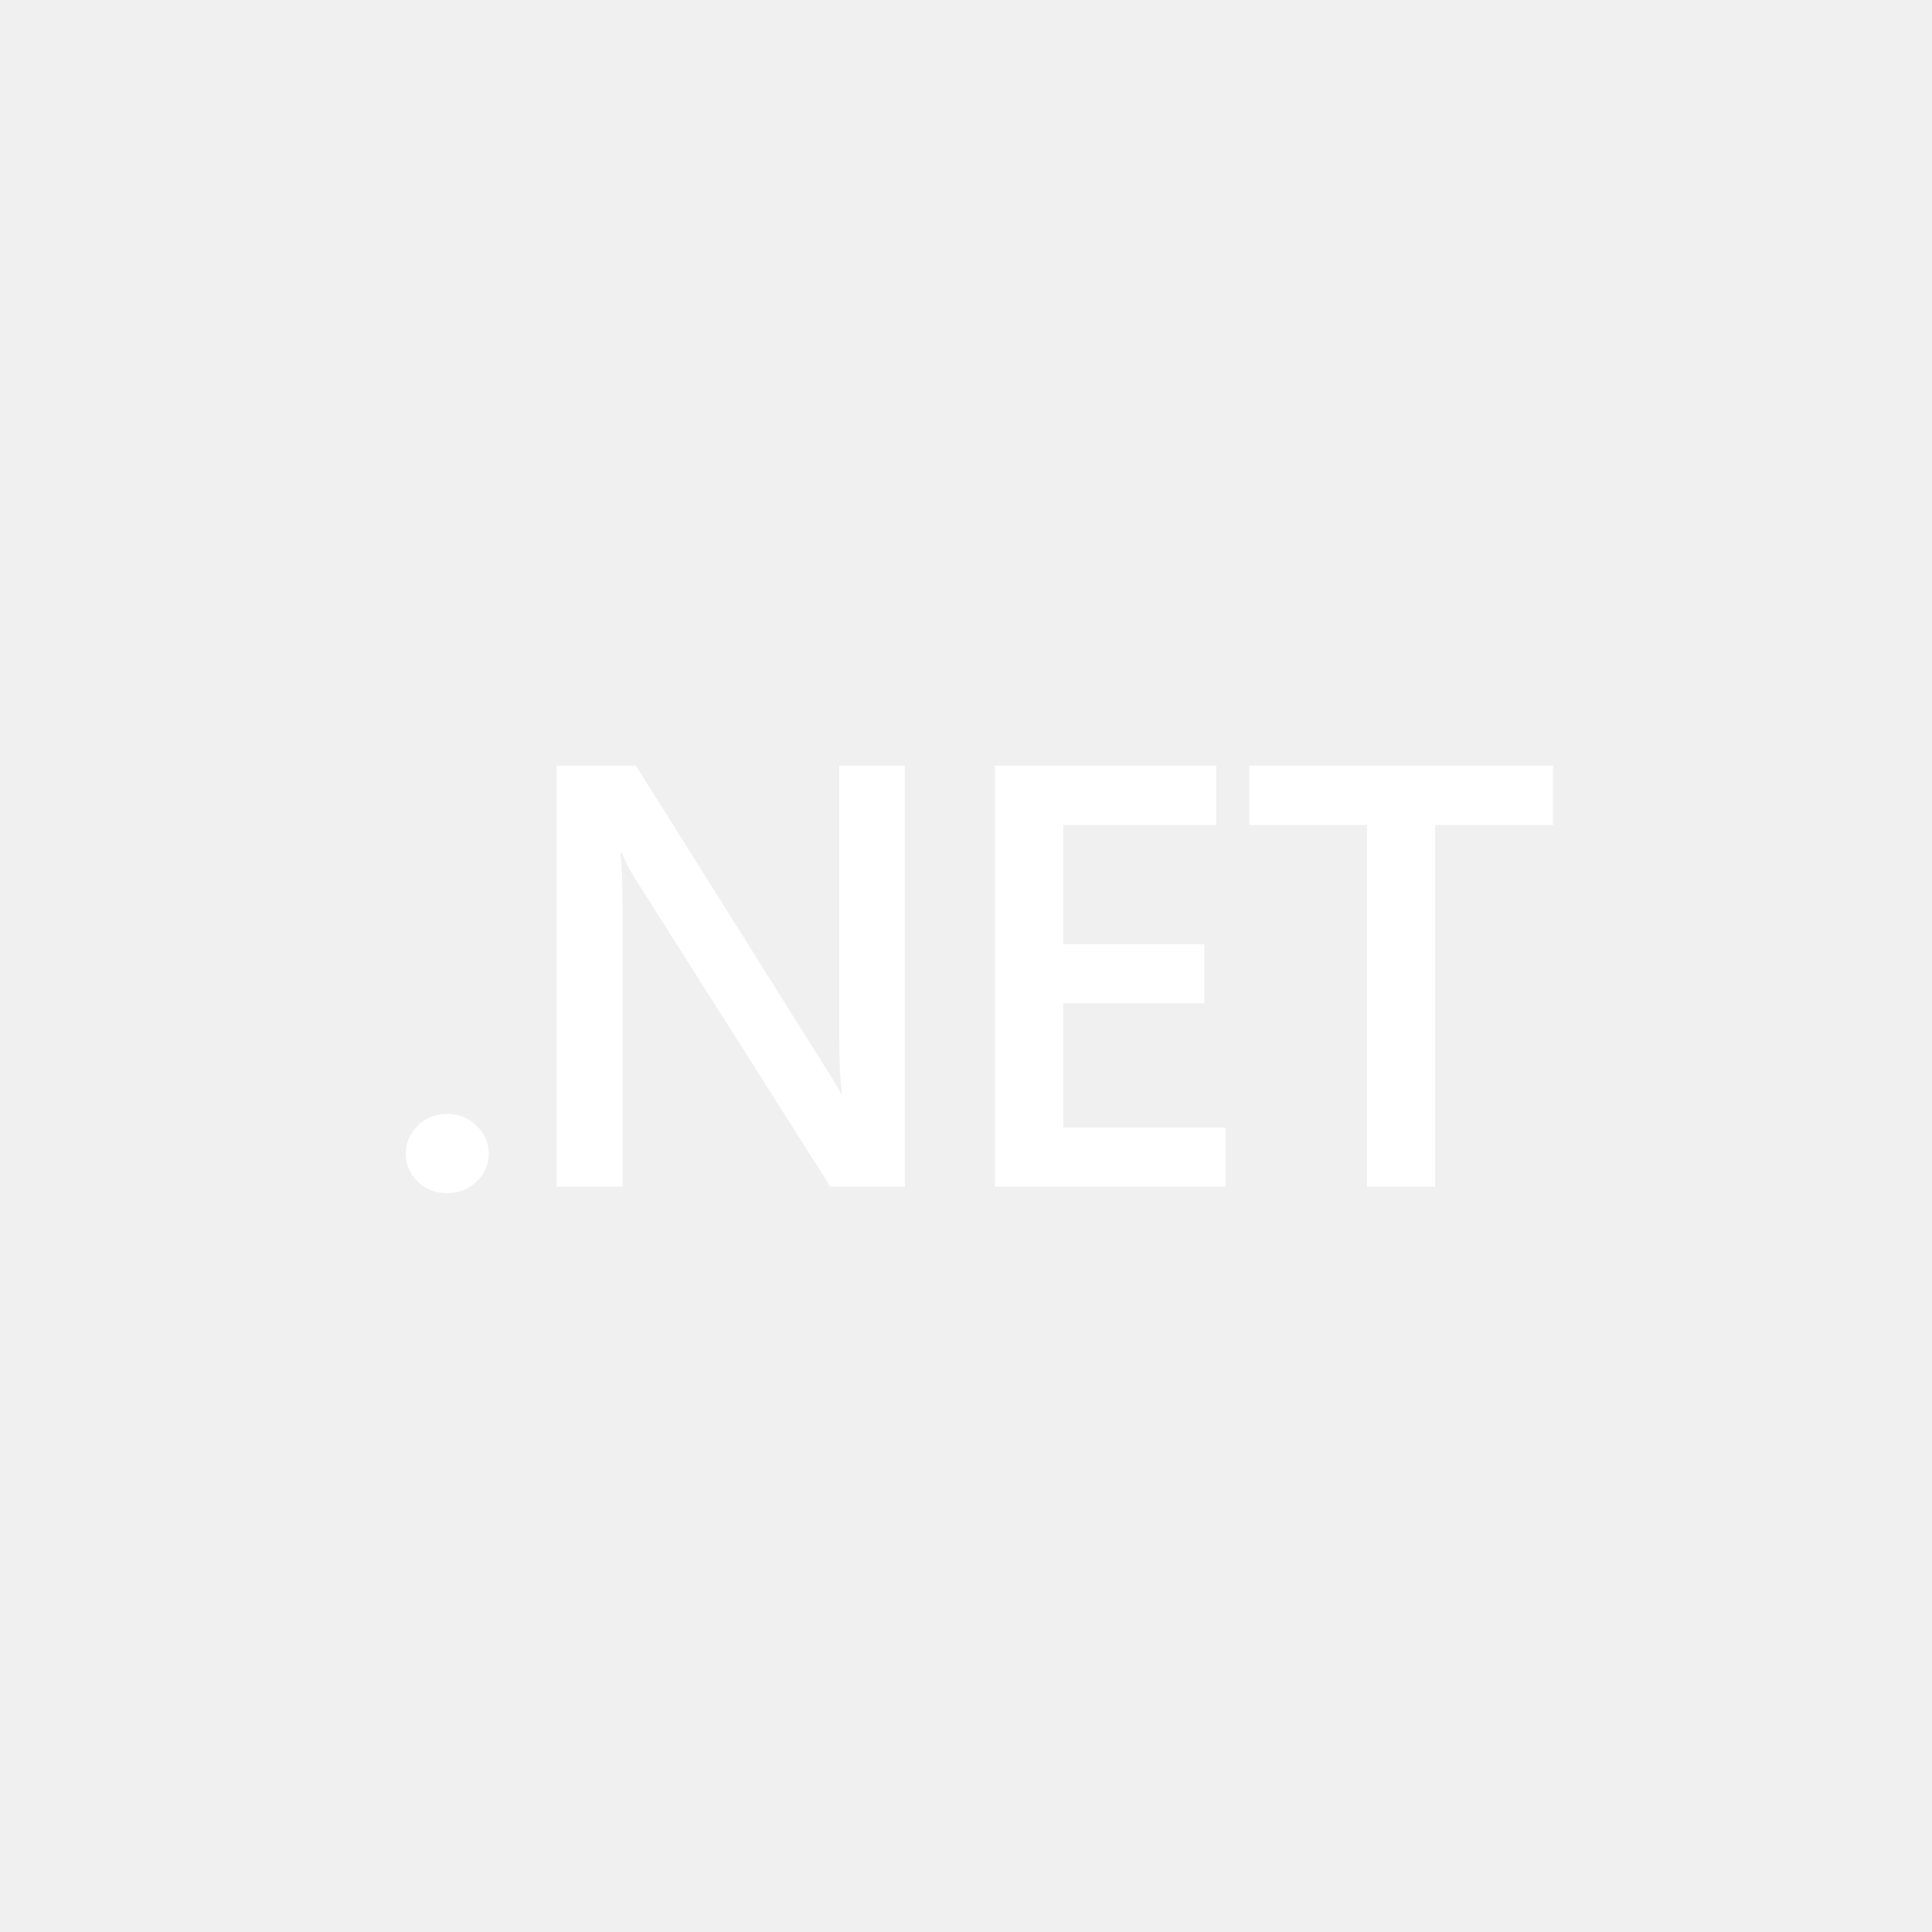
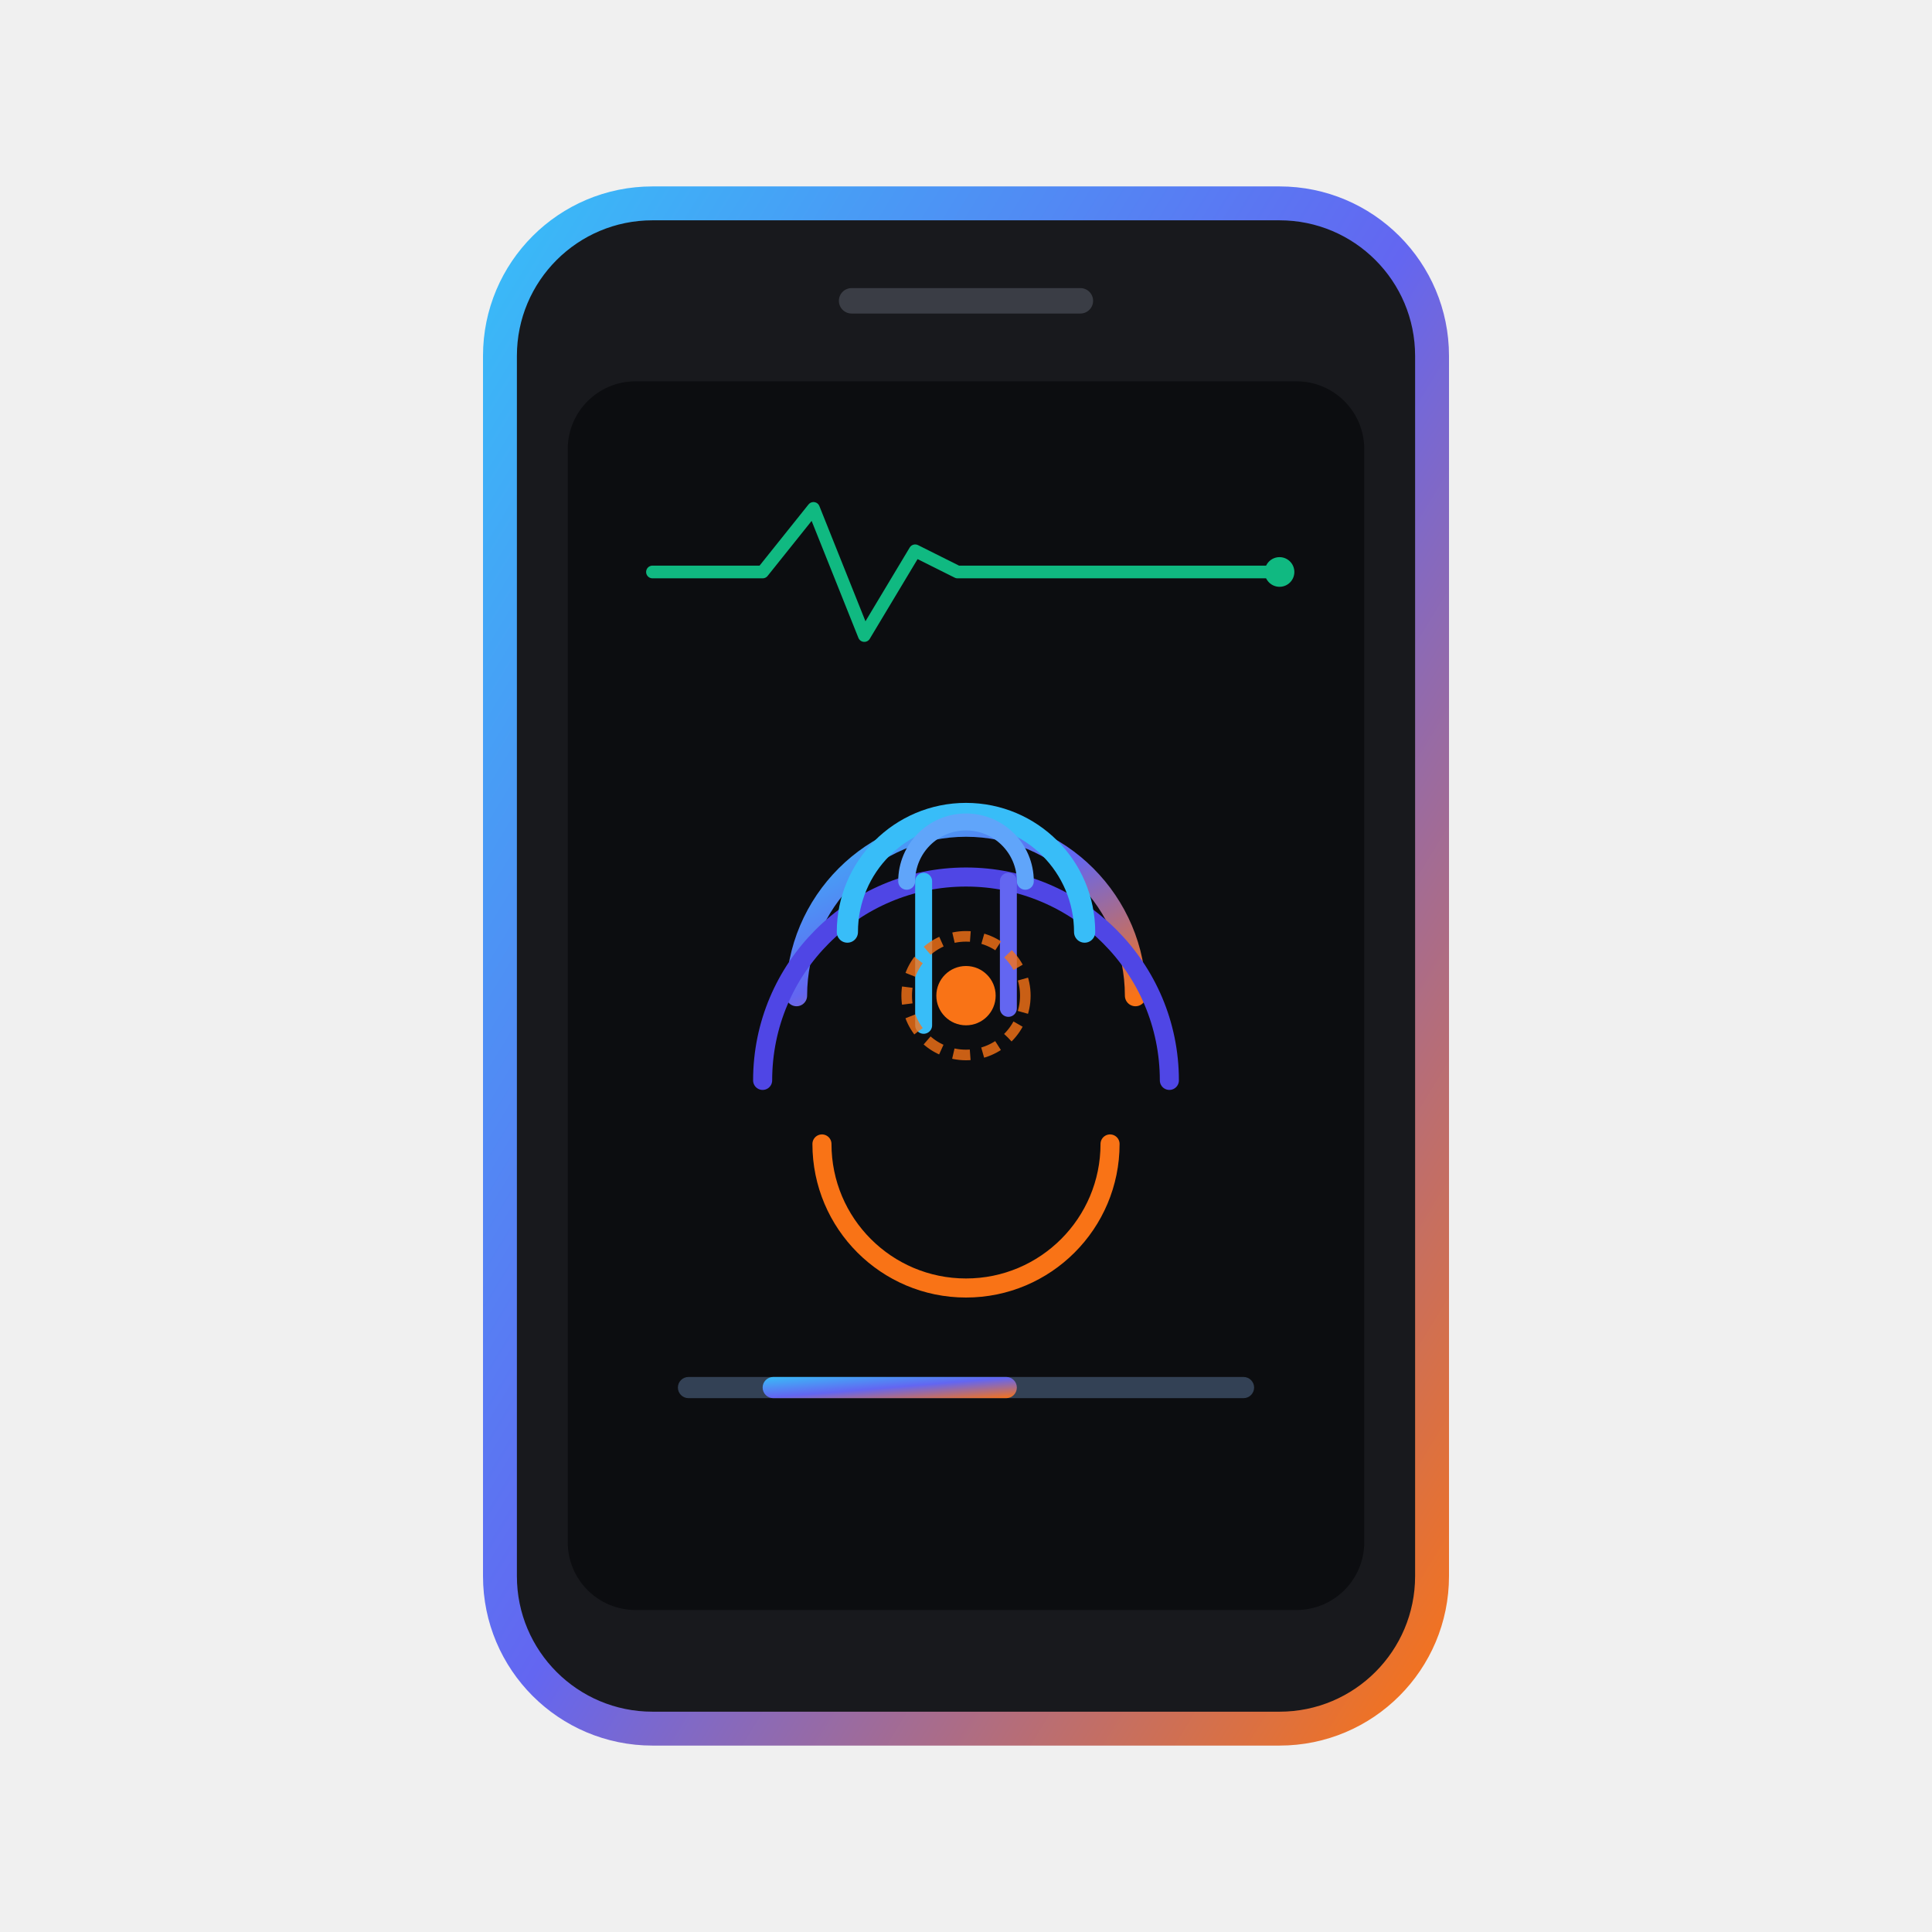
- <svg xmlns="http://www.w3.org/2000/svg" width="456" height="456" viewBox="0 0 456 456" version="1.1" xml:space="preserve" style="fill-rule:evenodd;clip-rule:evenodd;stroke-linejoin:round;stroke-miterlimit:2;">
-   <path d="m 105.5,281.609 c -2.703,0 -5.001,-0.9 -6.893,-2.702 -1.892,-1.848 -2.838,-4.042 -2.838,-6.582 0,-2.587 0.946,-4.804 2.838,-6.652 1.892,-1.848 4.19,-2.772 6.893,-2.772 2.748,0 5.068,0.924 6.96,2.772 1.937,1.848 2.906,4.064 2.906,6.652 0,2.54 -0.968,4.734 -2.906,6.582 -1.892,1.802 -4.212,2.702 -6.96,2.702 z" style="fill:#ffffff;fill-rule:nonzero;stroke-width:0.838" />
-   <path d="M 213.561,280.084 H 195.99 L 149.7,207.054 c -1.171,-1.848 -2.14,-3.765 -2.906,-5.751 h -0.406 c 0.361,2.125 0.541,6.675 0.541,13.65 v 65.132 h -15.543 v -99.36 h 18.719 l 44.737,71.298 c 1.892,2.957 3.109,4.989 3.649,6.098 h 0.27 c -0.45,-2.632 -0.676,-7.09 -0.676,-13.373 v -64.023 h 15.476 z" style="fill:#ffffff;fill-rule:nonzero;stroke-width:0.838" />
-   <path d="m 289.251,280.084 h -54.401 v -99.36 h 52.238 v 13.997 h -36.154 v 28.131 h 33.316 v 13.927 h -33.316 v 29.378 h 38.316 z" style="fill:#ffffff;fill-rule:nonzero;stroke-width:0.838" />
-   <path d="M 366.565,194.721 H 338.722 v 85.363 h -16.084 v -85.363 h -27.775 v -13.997 h 71.701 z" style="fill:#ffffff;fill-rule:nonzero;stroke-width:0.838" />
+ <svg xmlns="http://www.w3.org/2000/svg" width="456" height="456" viewBox="0 0 456 456" version="1.1">
+   <defs>
+     <linearGradient id="gradPrimary" x1="0%" y1="0%" x2="100%" y2="100%">
+       <stop offset="0%" stop-color="#38BDF8" />
+       <stop offset="50%" stop-color="#6366F1" />
+       <stop offset="100%" stop-color="#F97316" />
+     </linearGradient>
+     <linearGradient id="gradGlow" x1="0%" y1="0%" x2="100%" y2="100%">
+       <stop offset="0%" stop-color="#38BDF8" stop-opacity="0.8" />
+       <stop offset="100%" stop-color="#F97316" stop-opacity="0.8" />
+     </linearGradient>
+   </defs>
+   <rect x="118" y="48" width="220" height="360" rx="36" ry="36" fill="#18191D" stroke="url(#gradPrimary)" stroke-width="8" />
+   <rect x="198" y="68" width="60" height="6" rx="3" fill="#3A3D45" />
+   <rect x="134" y="90" width="188" height="290" rx="16" ry="16" fill="#0C0D10" />
+   <path d="M 188 235 A 40 40 0 0 1 268 235" fill="none" stroke="url(#gradPrimary)" stroke-width="5" stroke-linecap="round" />
+   <path d="M 180 255 A 48 48 0 0 1 276 255" fill="none" stroke="#4F46E5" stroke-width="4.5" stroke-linecap="round" />
+   <path d="M 200 220 A 28 28 0 0 1 256 220" fill="none" stroke="#38BDF8" stroke-width="5" stroke-linecap="round" />
+   <path d="M 194 270 A 34 34 0 0 0 262 270" fill="none" stroke="#F97316" stroke-width="4.5" stroke-linecap="round" />
+   <path d="M 214 208 A 14 14 0 0 1 242 208" fill="none" stroke="#60A5FA" stroke-width="4" stroke-linecap="round" />
+   <path d="M 218 208 V 242" fill="none" stroke="#38BDF8" stroke-width="4" stroke-linecap="round" />
+   <path d="M 238 208 V 238" fill="none" stroke="#6366F1" stroke-width="4" stroke-linecap="round" />
+   <circle cx="228" cy="235" r="7" fill="#F97316" />
+   <circle cx="228" cy="235" r="14" fill="none" stroke="#F97316" stroke-width="2.5" stroke-dasharray="4,3" opacity="0.8" />
+   <path d="M 154 135 H 180 L 192 120 L 204 150 L 216 130 L 226 135 H 302" fill="none" stroke="#10B981" stroke-width="3" stroke-linecap="round" stroke-linejoin="round" />
+   <circle cx="302" cy="135" r="3.5" fill="#10B981" />
+   <rect x="160" y="325" width="136" height="5" rx="2.5" fill="#334155" />
+   <rect x="180" y="325" width="60" height="5" rx="2.5" fill="url(#gradPrimary)" />
</svg>
